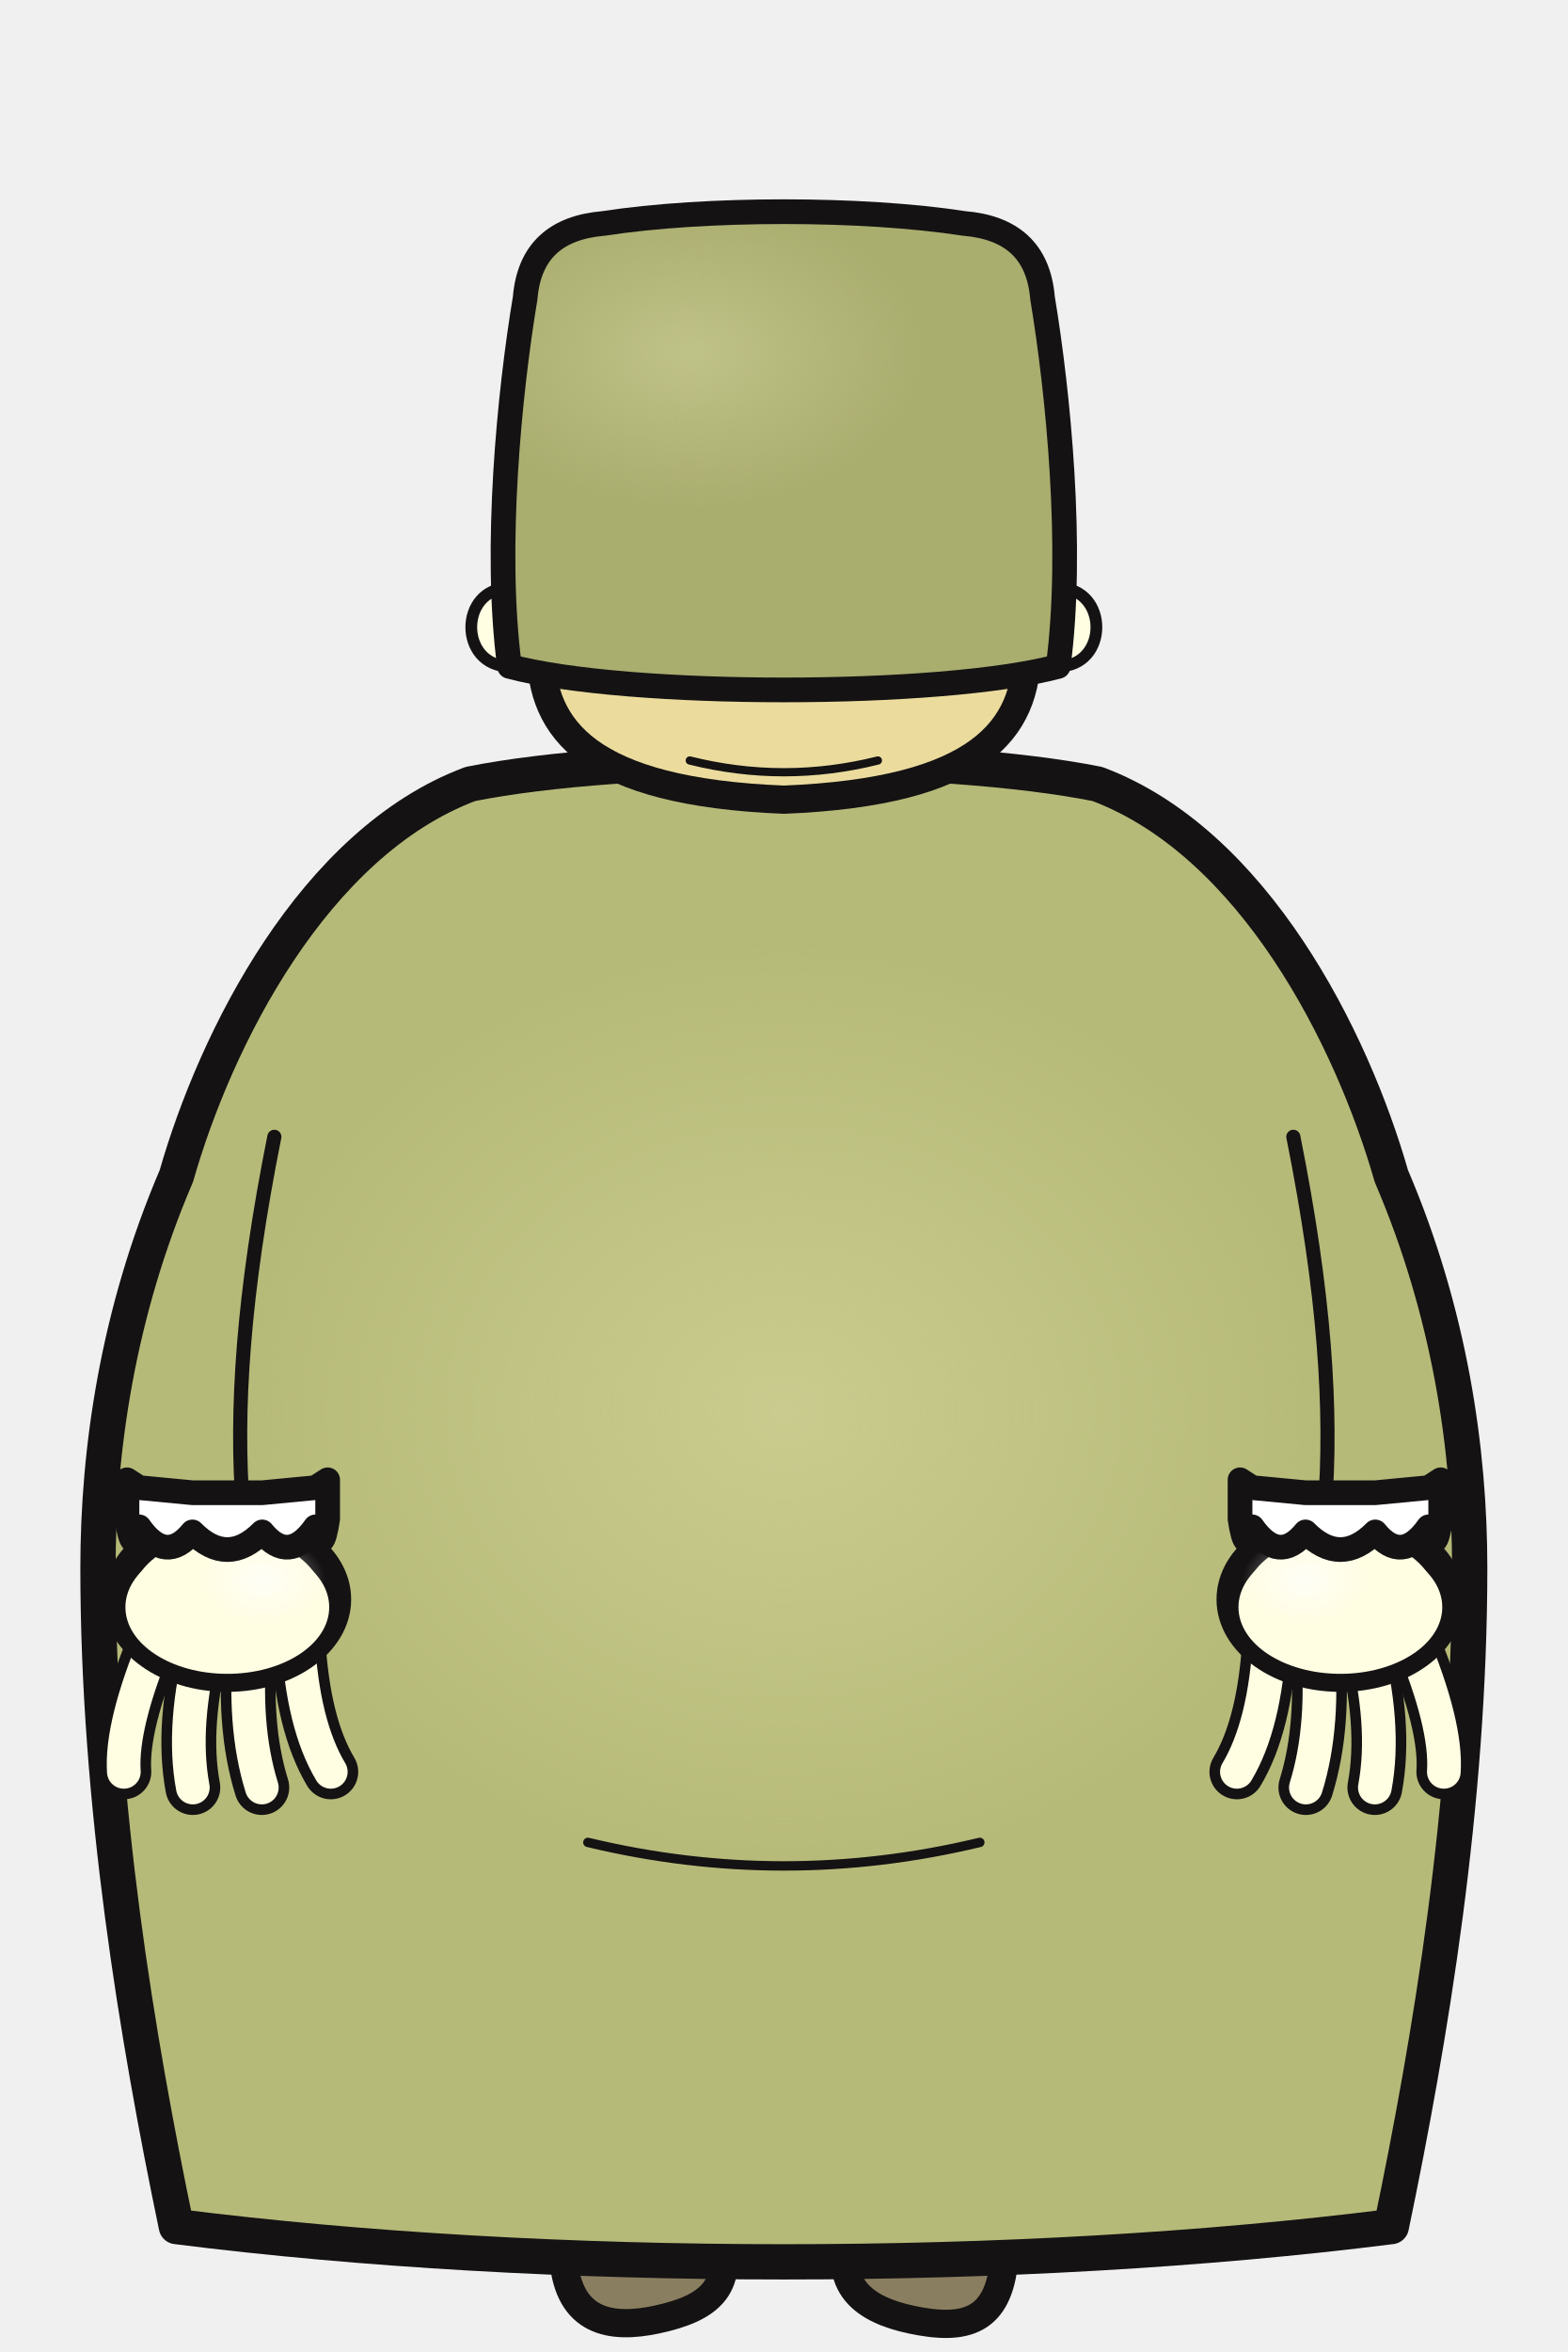
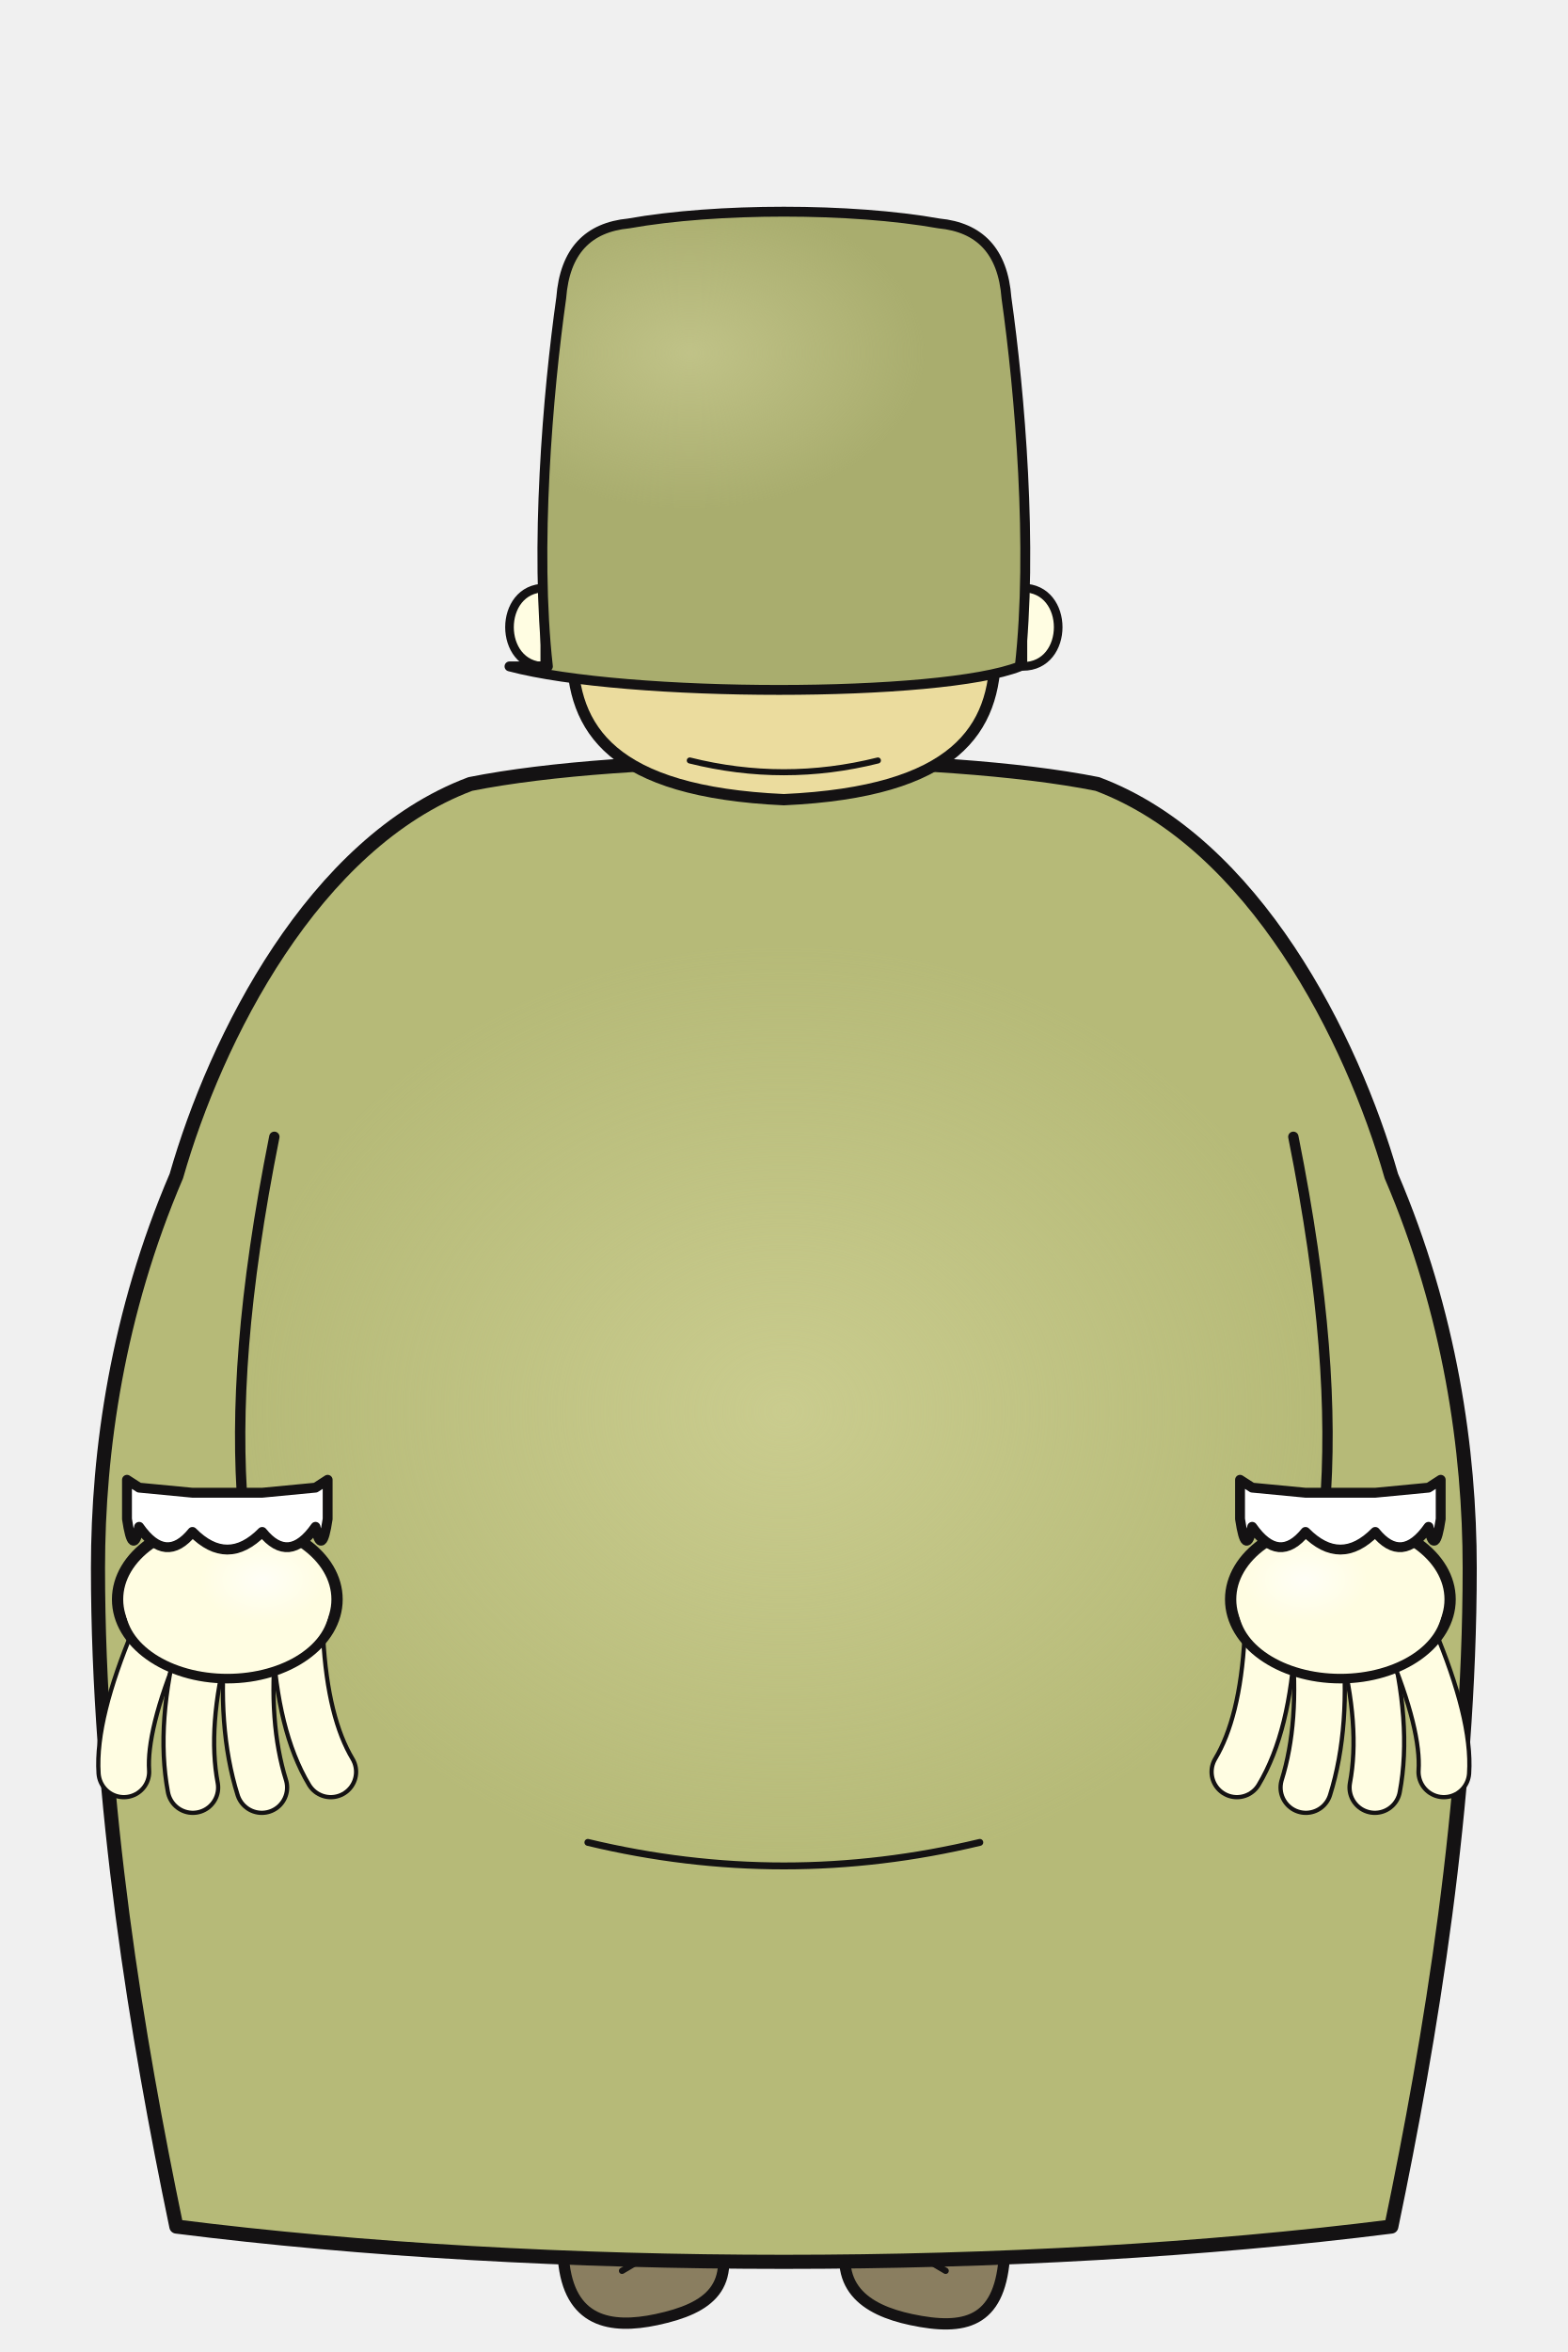
<svg xmlns="http://www.w3.org/2000/svg" width="800" height="1200" viewBox="0 0 400 600">
  <defs>
    <radialGradient id="g1">
      <stop offset="0" stop-color="#CDCF92" stop-opacity="0.85" />
      <stop offset="0.0" stop-color="#CDCF92" stop-opacity="0.85" />
      <stop offset="1" stop-color="#CDCF92" stop-opacity="0" />
    </radialGradient>
    <clipPath id="s1">
      <path d="M120,200 C80,215 55,265 45,300 C30,335 25,370 25,400 C25,460 35,520 45,568 C140,580 260,580 355,568 C365,520 375,460 375,400 C375,370 370,335 355,300 C345,265 320,215 280,200 C240,192 160,192 120,200 Z" />
    </clipPath>
    <radialGradient id="g2">
      <stop offset="0" stop-color="#FFFFFF" stop-opacity="0.7" />
      <stop offset="0.0" stop-color="#FFFFFF" stop-opacity="0.7" />
      <stop offset="1" stop-color="#FFFFFF" stop-opacity="0" />
    </radialGradient>
    <clipPath id="s2">
      <path d="M30,388 L86,388 L86,428 L30,428 Z" />
    </clipPath>
    <radialGradient id="g3">
      <stop offset="0" stop-color="#FFFFFF" stop-opacity="0.7" />
      <stop offset="0.0" stop-color="#FFFFFF" stop-opacity="0.7" />
      <stop offset="1" stop-color="#FFFFFF" stop-opacity="0" />
    </radialGradient>
    <clipPath id="s3">
      <path d="M314,388 L370,388 L370,428 L314,428 Z" />
    </clipPath>
    <radialGradient id="g4">
      <stop offset="0" stop-color="#C4C68C" stop-opacity="0.85" />
      <stop offset="0.0" stop-color="#C4C68C" stop-opacity="0.85" />
      <stop offset="1" stop-color="#C4C68C" stop-opacity="0" />
    </radialGradient>
    <clipPath id="s4">
-       <path d="M130,170 C126,140 130,100 134,76 C135,64 142,58 154,57 C180,53 220,53 246,57 C258,58 265,64 266,76 C270,100 274,140 270,170 C240,178 160,178 130,170 Z" />
+       <path d="M139.8,170 C136.4,140 139.8,100 143.2,76 C144.1,64 150.1,58 160.4,57 C182.8,53 217.2,53 239.6,57 C249.9,58 255.9,64 256.8,76 C260.2,100 263.6,140 260.2,170 C240,178 160,178 130,170 Z" />
    </clipPath>
  </defs>
-   <path d="M150,540 L180,540 L180,574 L150,574 Z" fill="#C2BF96" stroke="#141213" stroke-width="5.4" stroke-linejoin="round" stroke-linecap="round" />
+   <path d="M150,540 L180,540 L180,574 L150,574 Z" fill="#C2BF96" stroke="#141213" stroke-width="2.16" stroke-linejoin="round" stroke-linecap="round" />
  <g transform="rotate(-12 165 580)">
-     <path d="M145,572 C143,588 153,592 165,592 C179,592 187,588 185,572 C173,566 157,566 145,572 Z" fill="#8A7E60" stroke="#141213" stroke-width="7.2" stroke-linejoin="round" stroke-linecap="round" />
+     <path d="M145,572 C143,588 153,592 165,592 C179,592 187,588 185,572 C173,566 157,566 145,572 Z" fill="#8A7E60" stroke="#141213" stroke-width="2.88" stroke-linejoin="round" stroke-linecap="round" />
    <path d="M159,574 L171,578 M171,574 L159,578" fill="none" stroke="#141213" stroke-width="1.6" stroke-linejoin="round" stroke-linecap="round" />
  </g>
-   <path d="M220,540 L250,540 L250,574 L220,574 Z" fill="#C2BF96" stroke="#141213" stroke-width="5.4" stroke-linejoin="round" stroke-linecap="round" />
+   <path d="M220,540 L250,540 L250,574 L220,574 Z" fill="#C2BF96" stroke="#141213" stroke-width="2.16" stroke-linejoin="round" stroke-linecap="round" />
  <g transform="rotate(12 235 580)">
-     <path d="M215,572 C213,588 223,592 235,592 C249,592 257,588 255,572 C243,566 227,566 215,572 Z" fill="#8A7E60" stroke="#141213" stroke-width="7.2" stroke-linejoin="round" stroke-linecap="round" />
+     <path d="M215,572 C213,588 223,592 235,592 C249,592 257,588 255,572 C243,566 227,566 215,572 Z" fill="#8A7E60" stroke="#141213" stroke-width="2.88" stroke-linejoin="round" stroke-linecap="round" />
    <path d="M229,574 L241,578 M241,574 L229,578" fill="none" stroke="#141213" stroke-width="1.6" stroke-linejoin="round" stroke-linecap="round" />
  </g>
  <path d="M120,200 C80,215 55,265 45,300 C30,335 25,370 25,400 C25,460 35,520 45,568 C140,580 260,580 355,568 C365,520 375,460 375,400 C375,370 370,335 355,300 C345,265 320,215 280,200 C240,192 160,192 120,200 Z" fill="#B6BA78" />
  <g clip-path="url(#s1)">
    <ellipse cx="200" cy="360" rx="140" ry="120" fill="url(#g1)" />
  </g>
-   <path d="M120,200 C80,215 55,265 45,300 C30,335 25,370 25,400 C25,460 35,520 45,568 C140,580 260,580 355,568 C365,520 375,460 375,400 C375,370 370,335 355,300 C345,265 320,215 280,200 C240,192 160,192 120,200 Z" fill="none" stroke="#141213" stroke-width="9.0" stroke-linejoin="round" stroke-linecap="round" />
-   <path d="M70,290 C62,330 60,360 62,385 M330,290 C338,330 340,360 338,385" fill="none" stroke="#141213" stroke-width="3.6" stroke-linejoin="round" stroke-linecap="round" />
-   <path d="M150,470 Q200,482 250,470" fill="none" stroke="#141213" stroke-width="2.4" stroke-linejoin="round" stroke-linecap="round" />
+   <path d="M120,200 C80,215 55,265 45,300 C30,335 25,370 25,400 C25,460 35,520 45,568 C140,580 260,580 355,568 C365,520 375,460 375,400 C375,370 370,335 355,300 C345,265 320,215 280,200 C240,192 160,192 120,200 Z" fill="none" stroke="#141213" stroke-width="3.6" stroke-linejoin="round" stroke-linecap="round" />
+   <path d="M70,290 C62,330 60,360 62,385 M330,290 C338,330 340,360 338,385" fill="none" stroke="#141213" stroke-width="2.64" stroke-linejoin="round" stroke-linecap="round" />
+   <path d="M150,470 Q200,482 250,470" fill="none" stroke="#141213" stroke-width="1.76" stroke-linejoin="round" stroke-linecap="round" />
  <path d="M40.0,418 Q30.8,440 31.6,452.0" fill="none" stroke="#141213" stroke-width="14" stroke-linejoin="round" stroke-linecap="round" />
-   <path d="M40.0,418 Q30.8,440 31.6,452.0" fill="none" stroke="#FFFDE2" stroke-width="8.6" stroke-linejoin="round" stroke-linecap="round" />
+   <path d="M40.0,418 Q30.8,440 31.6,452.0" fill="none" stroke="#FFFDE2" stroke-width="11.84" stroke-linejoin="round" stroke-linecap="round" />
  <path d="M52.0,418 Q46.2,440 49.2,456.0" fill="none" stroke="#141213" stroke-width="14" stroke-linejoin="round" stroke-linecap="round" />
-   <path d="M52.0,418 Q46.2,440 49.2,456.0" fill="none" stroke="#FFFDE2" stroke-width="8.6" stroke-linejoin="round" stroke-linecap="round" />
+   <path d="M52.0,418 Q46.2,440 49.2,456.0" fill="none" stroke="#FFFDE2" stroke-width="11.84" stroke-linejoin="round" stroke-linecap="round" />
  <path d="M64.0,418 Q61.8,440 66.8,456.0" fill="none" stroke="#141213" stroke-width="14" stroke-linejoin="round" stroke-linecap="round" />
-   <path d="M64.0,418 Q61.8,440 66.8,456.0" fill="none" stroke="#FFFDE2" stroke-width="8.6" stroke-linejoin="round" stroke-linecap="round" />
+   <path d="M64.0,418 Q61.8,440 66.8,456.0" fill="none" stroke="#FFFDE2" stroke-width="11.84" stroke-linejoin="round" stroke-linecap="round" />
  <path d="M76.0,418 Q77.2,440 84.4,452.0" fill="none" stroke="#141213" stroke-width="14" stroke-linejoin="round" stroke-linecap="round" />
-   <path d="M76.0,418 Q77.2,440 84.4,452.0" fill="none" stroke="#FFFDE2" stroke-width="8.6" stroke-linejoin="round" stroke-linecap="round" />
-   <ellipse cx="58.0" cy="408.0" rx="28.0" ry="20.0" fill="#FFFDE2" stroke="#141213" stroke-width="7.2" />
+   <path d="M76.0,418 Q77.2,440 84.4,452.0" fill="none" stroke="#FFFDE2" stroke-width="11.84" stroke-linejoin="round" stroke-linecap="round" />
+   <ellipse cx="58.0" cy="408.0" rx="28.0" ry="20.0" fill="#FFFDE2" stroke="#141213" stroke-width="2.88" />
  <ellipse cx="58.0" cy="410.0" rx="26.0" ry="17.0" fill="#FFFDE2" />
  <g clip-path="url(#s2)">
    <ellipse cx="67" cy="403" rx="16" ry="11" fill="url(#g2)" />
  </g>
-   <path d="M32.4,377.5 L35.5,379.5 L49.1,380.8 L66.9,380.8 L80.5,379.5 L83.6,377.5 L83.6,387.5 Q82.1,397.5 80.5,389.5 Q73.7,399.2 66.9,390.8 Q58.0,399.8 49.1,390.8 Q42.3,399.2 35.5,389.5 Q33.9,397.5 32.4,387.5 Z" fill="#FFFFFF" stroke="#141213" stroke-width="6.3" stroke-linejoin="round" stroke-linecap="round" />
+   <path d="M32.4,377.5 L35.5,379.5 L49.1,380.8 L66.9,380.8 L80.5,379.5 L83.6,377.5 L83.6,387.5 Q82.1,397.5 80.5,389.5 Q73.7,399.2 66.9,390.8 Q58.0,399.8 49.1,390.8 Q42.3,399.2 35.5,389.5 Q33.9,397.5 32.4,387.5 Z" fill="#FFFFFF" stroke="#141213" stroke-width="2.52" stroke-linejoin="round" stroke-linecap="round" />
  <path d="M324.0,418 Q322.8,440 315.6,452.0" fill="none" stroke="#141213" stroke-width="14" stroke-linejoin="round" stroke-linecap="round" />
-   <path d="M324.0,418 Q322.8,440 315.6,452.0" fill="none" stroke="#FFFDE2" stroke-width="8.6" stroke-linejoin="round" stroke-linecap="round" />
+   <path d="M324.0,418 Q322.8,440 315.6,452.0" fill="none" stroke="#FFFDE2" stroke-width="11.84" stroke-linejoin="round" stroke-linecap="round" />
  <path d="M336.0,418 Q338.2,440 333.2,456.0" fill="none" stroke="#141213" stroke-width="14" stroke-linejoin="round" stroke-linecap="round" />
-   <path d="M336.0,418 Q338.2,440 333.2,456.0" fill="none" stroke="#FFFDE2" stroke-width="8.6" stroke-linejoin="round" stroke-linecap="round" />
+   <path d="M336.0,418 Q338.2,440 333.2,456.0" fill="none" stroke="#FFFDE2" stroke-width="11.84" stroke-linejoin="round" stroke-linecap="round" />
  <path d="M348.0,418 Q353.8,440 350.8,456.0" fill="none" stroke="#141213" stroke-width="14" stroke-linejoin="round" stroke-linecap="round" />
-   <path d="M348.0,418 Q353.8,440 350.8,456.0" fill="none" stroke="#FFFDE2" stroke-width="8.6" stroke-linejoin="round" stroke-linecap="round" />
+   <path d="M348.0,418 Q353.8,440 350.8,456.0" fill="none" stroke="#FFFDE2" stroke-width="11.84" stroke-linejoin="round" stroke-linecap="round" />
  <path d="M360.0,418 Q369.2,440 368.4,452.0" fill="none" stroke="#141213" stroke-width="14" stroke-linejoin="round" stroke-linecap="round" />
-   <path d="M360.0,418 Q369.2,440 368.4,452.0" fill="none" stroke="#FFFDE2" stroke-width="8.6" stroke-linejoin="round" stroke-linecap="round" />
-   <ellipse cx="342.0" cy="408.0" rx="28.0" ry="20.0" fill="#FFFDE2" stroke="#141213" stroke-width="7.2" />
+   <path d="M360.0,418 Q369.2,440 368.4,452.0" fill="none" stroke="#FFFDE2" stroke-width="11.84" stroke-linejoin="round" stroke-linecap="round" />
+   <ellipse cx="342.0" cy="408.0" rx="28.0" ry="20.0" fill="#FFFDE2" stroke="#141213" stroke-width="2.88" />
  <ellipse cx="342.0" cy="410.0" rx="26.0" ry="17.0" fill="#FFFDE2" />
  <g clip-path="url(#s3)">
    <ellipse cx="333" cy="403" rx="16" ry="11" fill="url(#g3)" />
  </g>
-   <path d="M316.4,377.5 L319.5,379.5 L333.1,380.8 L350.9,380.8 L364.5,379.5 L367.6,377.5 L367.6,387.5 Q366.1,397.5 364.5,389.5 Q357.7,399.2 350.9,390.8 Q342.0,399.8 333.1,390.8 Q326.3,399.2 319.5,389.5 Q317.9,397.5 316.4,387.5 Z" fill="#FFFFFF" stroke="#141213" stroke-width="6.3" stroke-linejoin="round" stroke-linecap="round" />
-   <path d="M138,166 C138,186 150,202 200,204 C250,202 262,186 262,166 Z" fill="#EBDC9E" stroke="#141213" stroke-width="7.2" stroke-linejoin="round" stroke-linecap="round" />
-   <path d="M176,194 Q200,200 224,194" fill="none" stroke="#141213" stroke-width="2.1" stroke-linejoin="round" stroke-linecap="round" />
-   <path d="M130,150 C117,150 117,170 130,170 Z" fill="#FFFDE2" stroke="#141213" stroke-width="3.0" stroke-linejoin="round" stroke-linecap="round" />
-   <path d="M270,150 C283,150 283,170 270,170 Z" fill="#FFFDE2" stroke="#141213" stroke-width="3.0" stroke-linejoin="round" stroke-linecap="round" />
-   <path d="M130,170 C126,140 130,100 134,76 C135,64 142,58 154,57 C180,53 220,53 246,57 C258,58 265,64 266,76 C270,100 274,140 270,170 C240,178 160,178 130,170 Z" fill="#A9AD6E" />
+   <path d="M316.4,377.5 L319.5,379.5 L333.1,380.8 L350.9,380.8 L364.5,379.5 L367.6,377.5 L367.6,387.5 Q366.1,397.5 364.5,389.5 Q357.7,399.2 350.9,390.8 Q342.0,399.8 333.1,390.8 Q326.3,399.2 319.5,389.5 Q317.9,397.5 316.4,387.5 Z" fill="#FFFFFF" stroke="#141213" stroke-width="2.52" stroke-linejoin="round" stroke-linecap="round" />
+   <path d="M146,166 C146,186 156,202 200,204 C244,202 254,186 254,166 Z" fill="#EBDC9E" stroke="#141213" stroke-width="2.88" stroke-linejoin="round" stroke-linecap="round" />
+   <path d="M176,194 Q200,200 224,194" fill="none" stroke="#141213" stroke-width="1.54" stroke-linejoin="round" stroke-linecap="round" />
+   <path d="M139,150 C127,150 127,170 139,170 Z" fill="#FFFDE2" stroke="#141213" stroke-width="2.2" stroke-linejoin="round" stroke-linecap="round" />
+   <path d="M261,150 C273,150 273,170 261,170 Z" fill="#FFFDE2" stroke="#141213" stroke-width="2.2" stroke-linejoin="round" stroke-linecap="round" />
+   <path d="M139.8,170 C136.4,140 139.8,100 143.2,76 C144.1,64 150.1,58 160.4,57 C182.8,53 217.2,53 239.6,57 C249.9,58 255.9,64 256.8,76 C260.2,100 263.6,140 260.2,170 C240,178 160,178 130,170 Z" fill="#A9AD6E" />
  <g clip-path="url(#s4)">
    <ellipse cx="176" cy="90" rx="60" ry="40" fill="url(#g4)" />
  </g>
-   <path d="M130,170 C126,140 130,100 134,76 C135,64 142,58 154,57 C180,53 220,53 246,57 C258,58 265,64 266,76 C270,100 274,140 270,170 C240,178 160,178 130,170 Z" fill="none" stroke="#141213" stroke-width="6.3" stroke-linejoin="round" stroke-linecap="round" />
+   <path d="M139.8,170 C136.4,140 139.8,100 143.2,76 C144.1,64 150.1,58 160.4,57 C182.8,53 217.2,53 239.6,57 C249.9,58 255.9,64 256.8,76 C260.2,100 263.6,140 260.2,170 C240,178 160,178 130,170 Z" fill="none" stroke="#141213" stroke-width="2.52" stroke-linejoin="round" stroke-linecap="round" />
</svg>
